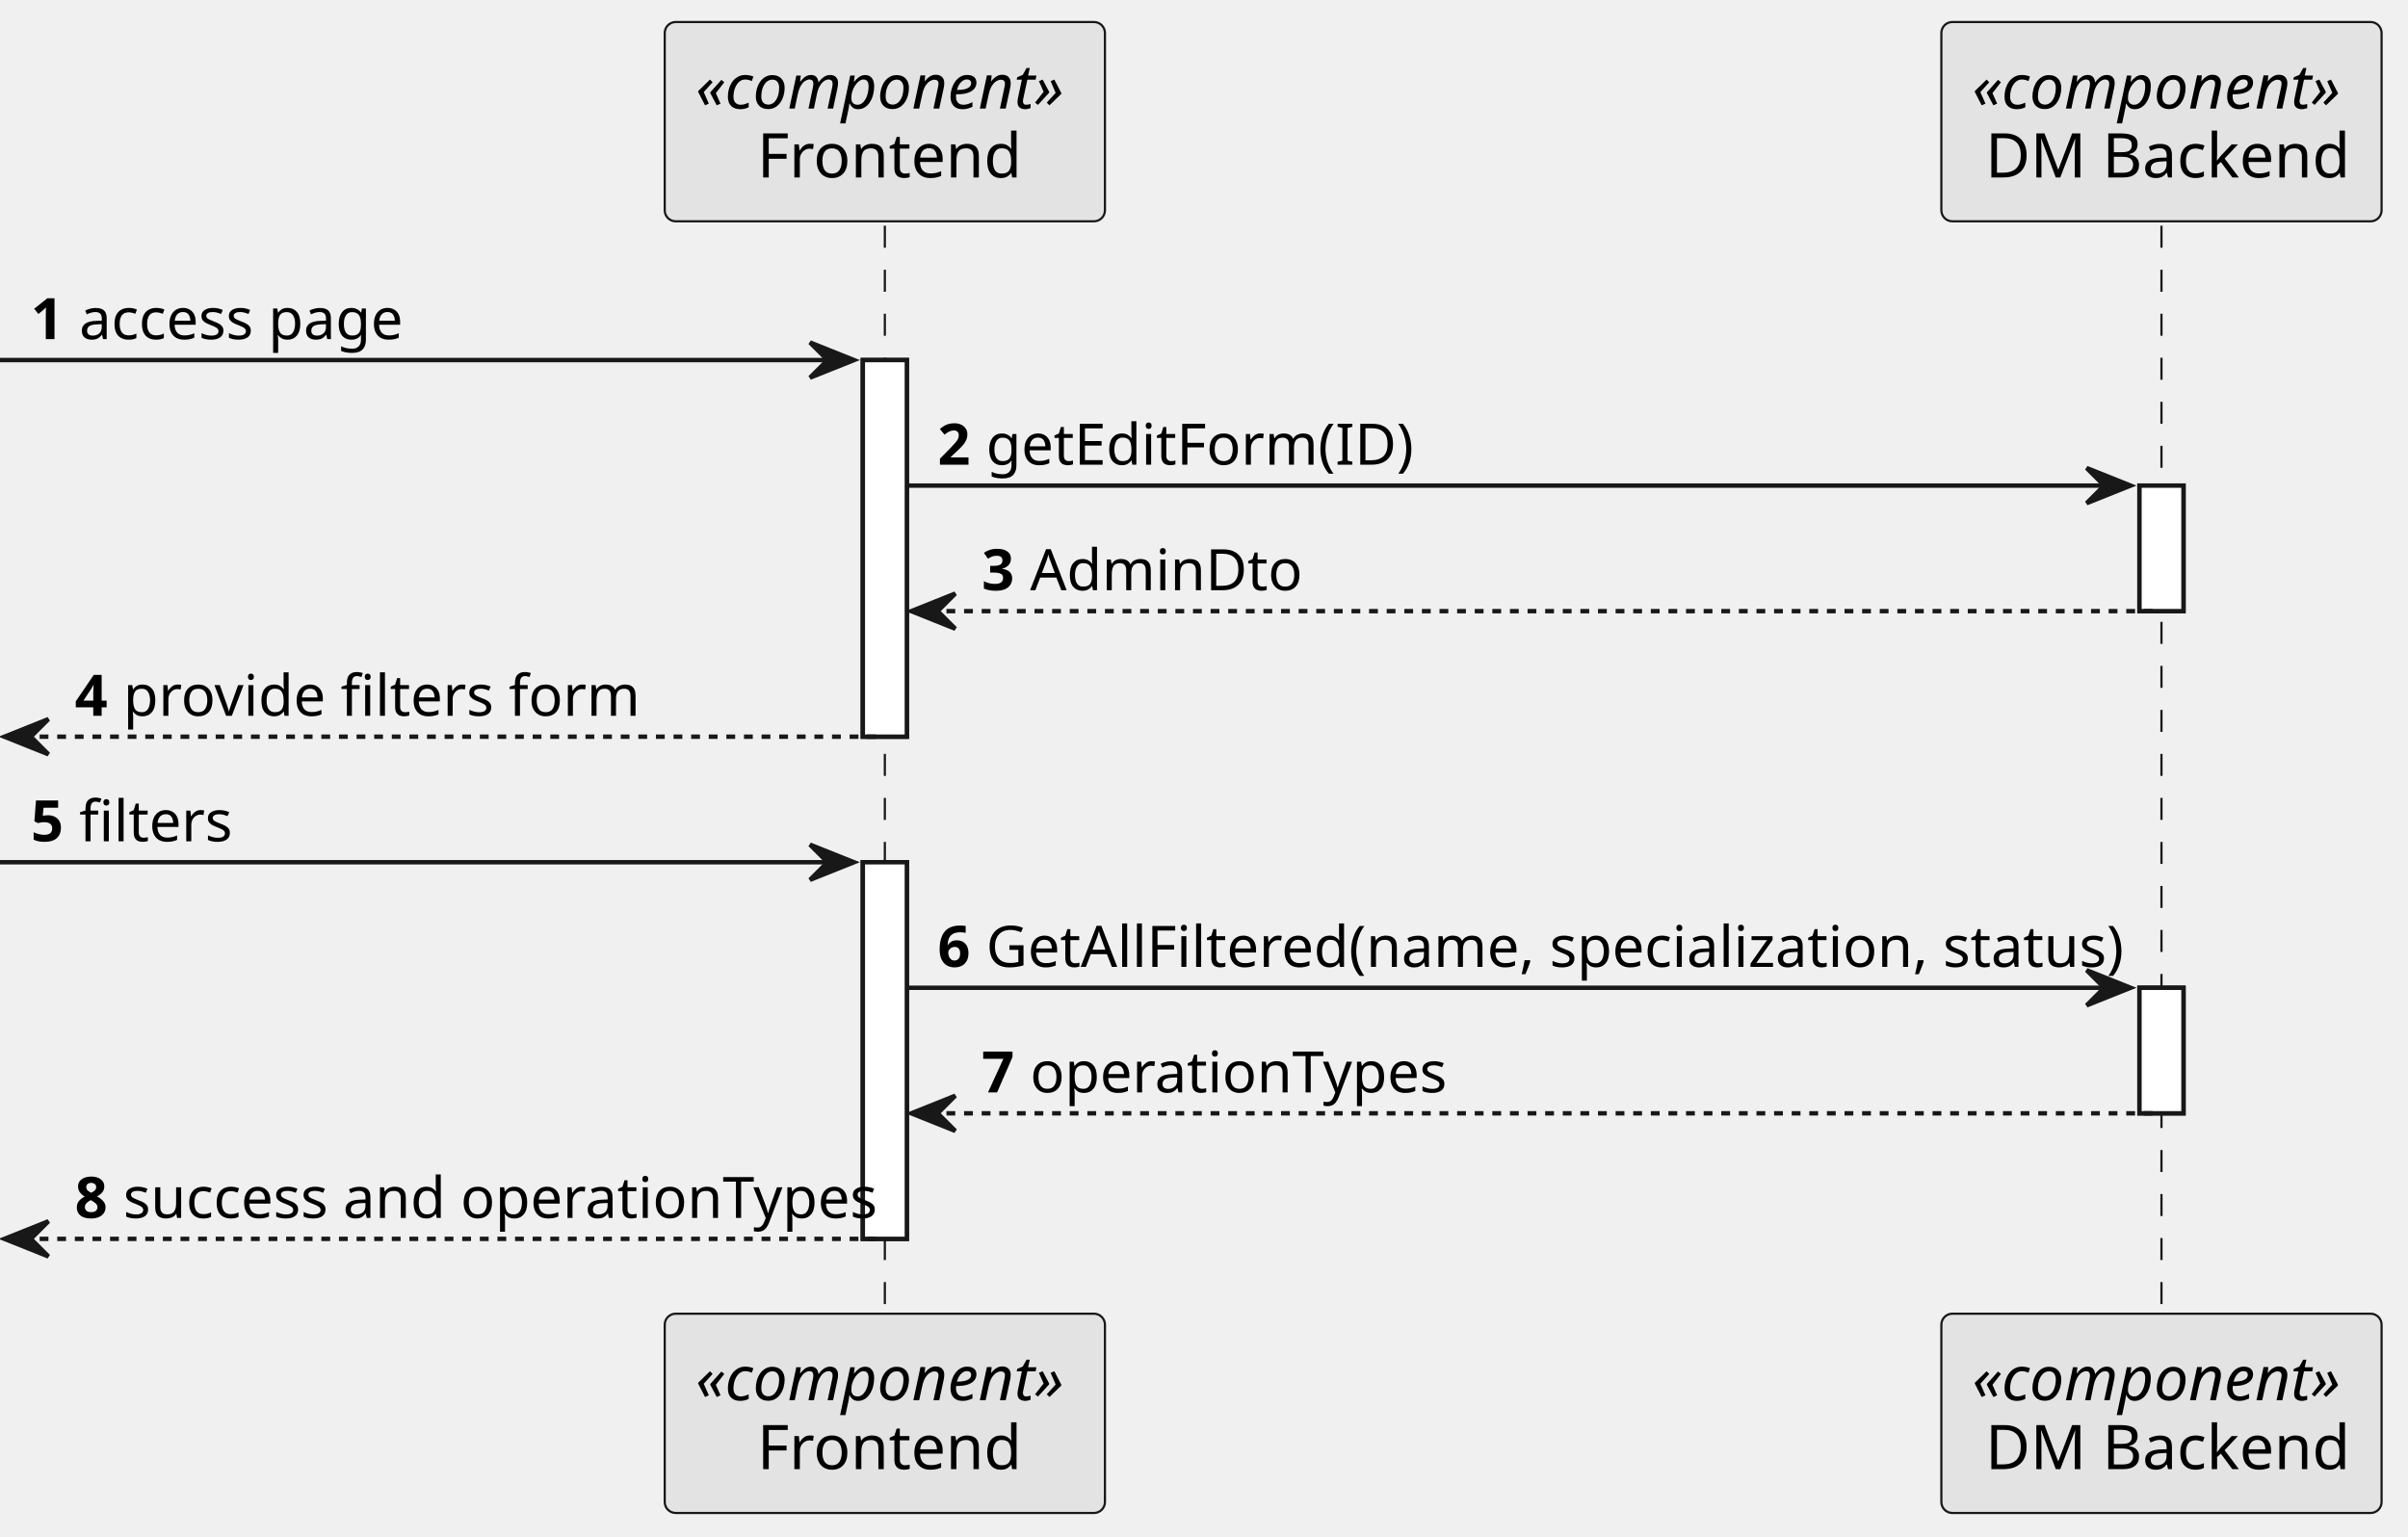
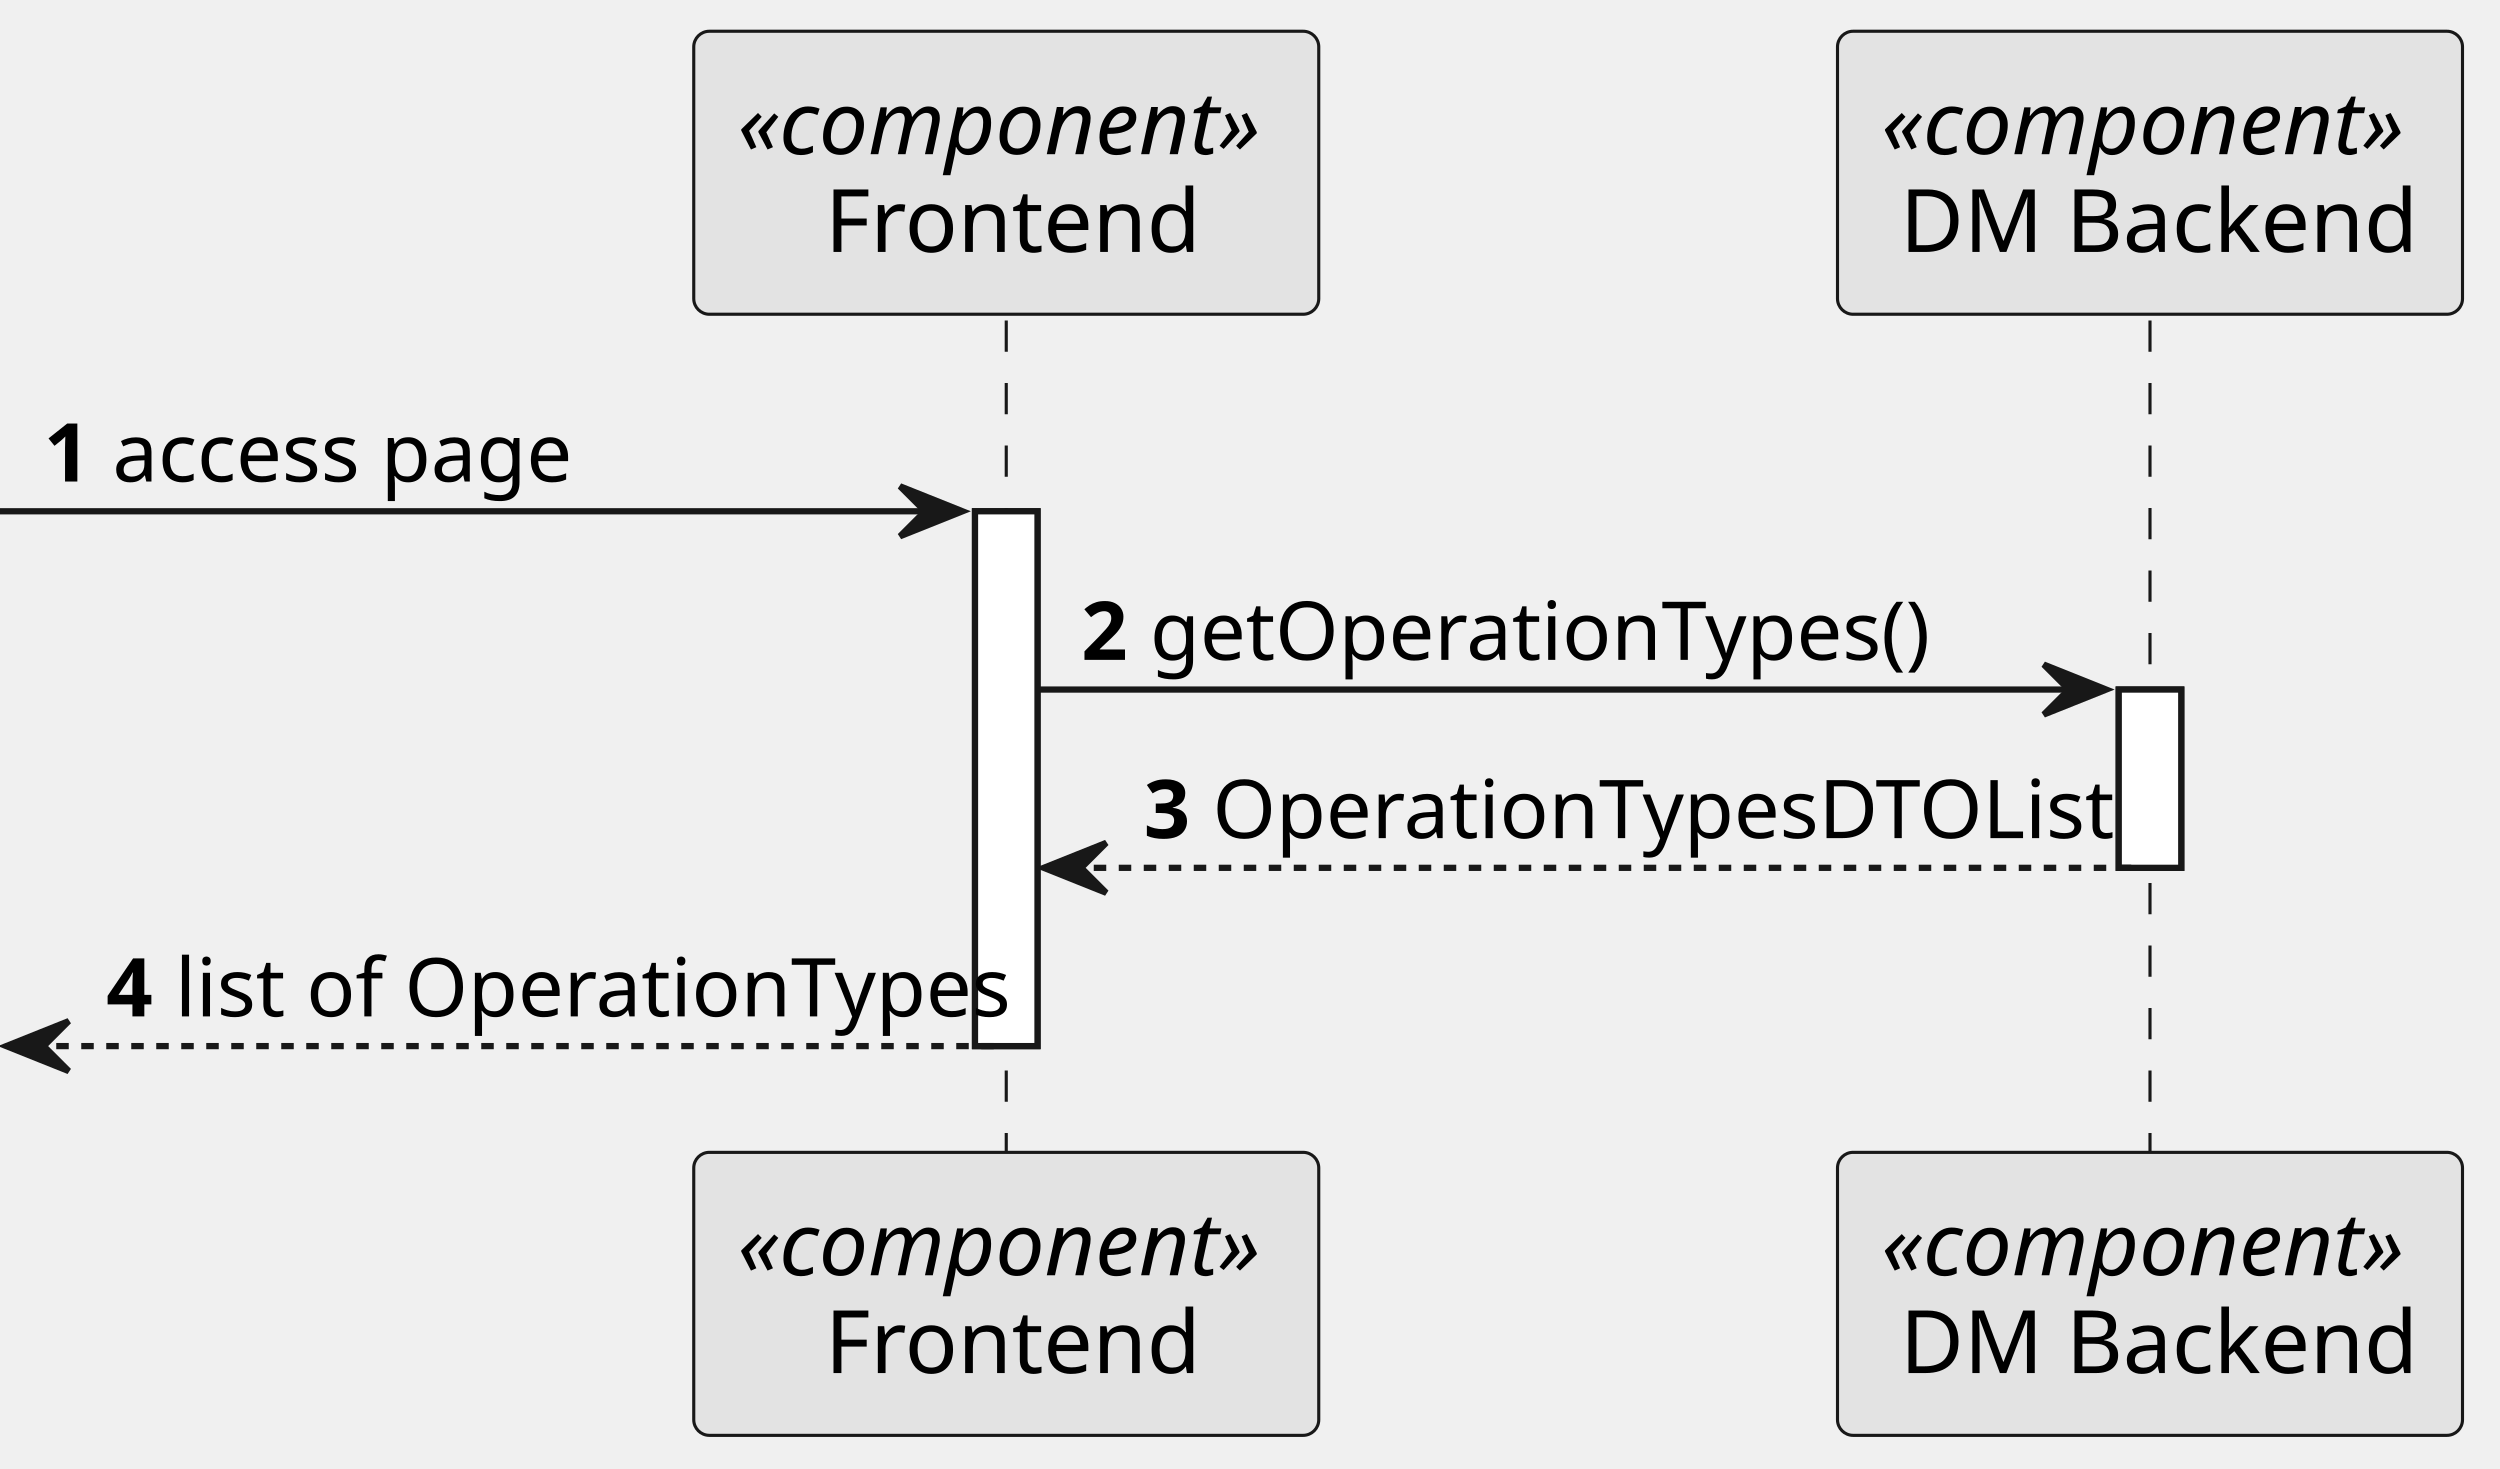
- <svg xmlns="http://www.w3.org/2000/svg" contentStyleType="text/css" height="349px" preserveAspectRatio="none" style="width:547px;height:349px;background:#FFFFFF;" version="1.1" viewBox="0 0 547 349" width="547px" zoomAndPan="magnify">
+ <svg xmlns="http://www.w3.org/2000/svg" contentStyleType="text/css" height="235px" preserveAspectRatio="none" style="width:400px;height:235px;background:#FFFFFF;" version="1.1" viewBox="0 0 400 235" width="400px" zoomAndPan="magnify">
  <defs />
  <g>
-     <rect fill="#FFFFFF" height="85.57" style="stroke:#181818;stroke-width:1.0;" width="10" x="196" y="81.805" />
-     <rect fill="#FFFFFF" height="85.57" style="stroke:#181818;stroke-width:1.0;" width="10" x="196" y="195.898" />
-     <rect fill="#FFFFFF" height="28.523" style="stroke:#181818;stroke-width:1.0;" width="10" x="486" y="110.328" />
-     <rect fill="#FFFFFF" height="28.523" style="stroke:#181818;stroke-width:1.0;" width="10" x="486" y="224.422" />
-     <line style="stroke:#181818;stroke-width:0.5;stroke-dasharray:5.0,5.0;" x1="201" x2="201" y1="51.281" y2="299.469" />
-     <line style="stroke:#181818;stroke-width:0.5;stroke-dasharray:5.0,5.0;" x1="491" x2="491" y1="51.281" y2="299.469" />
-     <rect fill="#E3E3E3" height="45.281" rx="2.5" ry="2.5" style="stroke:#181818;stroke-width:0.5;" width="100" x="151" y="5" />
-     <text fill="#000000" font-family="sans-serif" font-size="14" font-style="italic" lengthAdjust="spacing" textLength="86" x="158" y="24.674">«component»</text>
-     <text fill="#000000" font-family="sans-serif" font-size="14" lengthAdjust="spacing" textLength="58" x="172" y="40.315">Frontend</text>
-     <rect fill="#E3E3E3" height="45.281" rx="2.5" ry="2.5" style="stroke:#181818;stroke-width:0.5;" width="100" x="151" y="298.469" />
-     <text fill="#000000" font-family="sans-serif" font-size="14" font-style="italic" lengthAdjust="spacing" textLength="86" x="158" y="318.143">«component»</text>
-     <text fill="#000000" font-family="sans-serif" font-size="14" lengthAdjust="spacing" textLength="58" x="172" y="333.783">Frontend</text>
-     <rect fill="#E3E3E3" height="45.281" rx="2.5" ry="2.5" style="stroke:#181818;stroke-width:0.5;" width="100" x="441" y="5" />
-     <text fill="#000000" font-family="sans-serif" font-size="14" font-style="italic" lengthAdjust="spacing" textLength="86" x="448" y="24.674">«component»</text>
-     <text fill="#000000" font-family="sans-serif" font-size="14" lengthAdjust="spacing" textLength="80" x="451" y="40.315">DM Backend</text>
-     <rect fill="#E3E3E3" height="45.281" rx="2.5" ry="2.5" style="stroke:#181818;stroke-width:0.5;" width="100" x="441" y="298.469" />
-     <text fill="#000000" font-family="sans-serif" font-size="14" font-style="italic" lengthAdjust="spacing" textLength="86" x="448" y="318.143">«component»</text>
-     <text fill="#000000" font-family="sans-serif" font-size="14" lengthAdjust="spacing" textLength="80" x="451" y="333.783">DM Backend</text>
-     <rect fill="#FFFFFF" height="85.57" style="stroke:#181818;stroke-width:1.0;" width="10" x="196" y="81.805" />
-     <rect fill="#FFFFFF" height="85.57" style="stroke:#181818;stroke-width:1.0;" width="10" x="196" y="195.898" />
-     <rect fill="#FFFFFF" height="28.523" style="stroke:#181818;stroke-width:1.0;" width="10" x="486" y="110.328" />
-     <rect fill="#FFFFFF" height="28.523" style="stroke:#181818;stroke-width:1.0;" width="10" x="486" y="224.422" />
-     <polygon fill="#181818" points="184,77.805,194,81.805,184,85.805,188,81.805" style="stroke:#181818;stroke-width:1.0;" />
-     <line style="stroke:#181818;stroke-width:1.0;" x1="0" x2="190" y1="81.805" y2="81.805" />
+     <rect fill="#FFFFFF" height="85.57" style="stroke:#181818;stroke-width:1.0;" width="10" x="156" y="81.805" />
+     <rect fill="#FFFFFF" height="28.523" style="stroke:#181818;stroke-width:1.0;" width="10" x="339" y="110.328" />
+     <line style="stroke:#181818;stroke-width:0.5;stroke-dasharray:5.0,5.0;" x1="161" x2="161" y1="51.281" y2="185.375" />
+     <line style="stroke:#181818;stroke-width:0.5;stroke-dasharray:5.0,5.0;" x1="344" x2="344" y1="51.281" y2="185.375" />
+     <rect fill="#E3E3E3" height="45.281" rx="2.5" ry="2.5" style="stroke:#181818;stroke-width:0.5;" width="100" x="111" y="5" />
+     <text fill="#000000" font-family="sans-serif" font-size="14" font-style="italic" lengthAdjust="spacing" textLength="86" x="118" y="24.674">«component»</text>
+     <text fill="#000000" font-family="sans-serif" font-size="14" lengthAdjust="spacing" textLength="58" x="132" y="40.315">Frontend</text>
+     <rect fill="#E3E3E3" height="45.281" rx="2.5" ry="2.5" style="stroke:#181818;stroke-width:0.5;" width="100" x="111" y="184.375" />
+     <text fill="#000000" font-family="sans-serif" font-size="14" font-style="italic" lengthAdjust="spacing" textLength="86" x="118" y="204.049">«component»</text>
+     <text fill="#000000" font-family="sans-serif" font-size="14" lengthAdjust="spacing" textLength="58" x="132" y="219.69">Frontend</text>
+     <rect fill="#E3E3E3" height="45.281" rx="2.5" ry="2.5" style="stroke:#181818;stroke-width:0.5;" width="100" x="294" y="5" />
+     <text fill="#000000" font-family="sans-serif" font-size="14" font-style="italic" lengthAdjust="spacing" textLength="86" x="301" y="24.674">«component»</text>
+     <text fill="#000000" font-family="sans-serif" font-size="14" lengthAdjust="spacing" textLength="80" x="304" y="40.315">DM Backend</text>
+     <rect fill="#E3E3E3" height="45.281" rx="2.5" ry="2.5" style="stroke:#181818;stroke-width:0.5;" width="100" x="294" y="184.375" />
+     <text fill="#000000" font-family="sans-serif" font-size="14" font-style="italic" lengthAdjust="spacing" textLength="86" x="301" y="204.049">«component»</text>
+     <text fill="#000000" font-family="sans-serif" font-size="14" lengthAdjust="spacing" textLength="80" x="304" y="219.69">DM Backend</text>
+     <rect fill="#FFFFFF" height="85.57" style="stroke:#181818;stroke-width:1.0;" width="10" x="156" y="81.805" />
+     <rect fill="#FFFFFF" height="28.523" style="stroke:#181818;stroke-width:1.0;" width="10" x="339" y="110.328" />
+     <polygon fill="#181818" points="144,77.805,154,81.805,144,85.805,148,81.805" style="stroke:#181818;stroke-width:1.0;" />
+     <line style="stroke:#181818;stroke-width:1.0;" x1="0" x2="150" y1="81.805" y2="81.805" />
    <text fill="#000000" font-family="sans-serif" font-size="13" font-weight="bold" lengthAdjust="spacing" textLength="7" x="7" y="77.05">1</text>
    <text fill="#000000" font-family="sans-serif" font-size="13" lengthAdjust="spacing" textLength="74" x="18" y="77.05">access page</text>
-     <polygon fill="#181818" points="474,106.328,484,110.328,474,114.328,478,110.328" style="stroke:#181818;stroke-width:1.0;" />
-     <line style="stroke:#181818;stroke-width:1.0;" x1="206" x2="480" y1="110.328" y2="110.328" />
-     <text fill="#000000" font-family="sans-serif" font-size="13" font-weight="bold" lengthAdjust="spacing" textLength="7" x="213" y="105.573">2</text>
-     <text fill="#000000" font-family="sans-serif" font-size="13" lengthAdjust="spacing" textLength="91" x="224" y="105.573">getEditForm(ID)</text>
-     <polygon fill="#181818" points="217,134.852,207,138.852,217,142.852,213,138.852" style="stroke:#181818;stroke-width:1.0;" />
-     <line style="stroke:#181818;stroke-width:1.0;stroke-dasharray:2.0,2.0;" x1="211" x2="490" y1="138.852" y2="138.852" />
-     <text fill="#000000" font-family="sans-serif" font-size="13" font-weight="bold" lengthAdjust="spacing" textLength="7" x="223" y="134.097">3</text>
-     <text fill="#000000" font-family="sans-serif" font-size="13" lengthAdjust="spacing" textLength="57" x="234" y="134.097">AdminDto</text>
+     <polygon fill="#181818" points="327,106.328,337,110.328,327,114.328,331,110.328" style="stroke:#181818;stroke-width:1.0;" />
+     <line style="stroke:#181818;stroke-width:1.0;" x1="166" x2="333" y1="110.328" y2="110.328" />
+     <text fill="#000000" font-family="sans-serif" font-size="13" font-weight="bold" lengthAdjust="spacing" textLength="7" x="173" y="105.573">2</text>
+     <text fill="#000000" font-family="sans-serif" font-size="13" lengthAdjust="spacing" textLength="117" x="184" y="105.573">getOperationTypes()</text>
+     <polygon fill="#181818" points="177,134.852,167,138.852,177,142.852,173,138.852" style="stroke:#181818;stroke-width:1.0;" />
+     <line style="stroke:#181818;stroke-width:1.0;stroke-dasharray:2.0,2.0;" x1="171" x2="343" y1="138.852" y2="138.852" />
+     <text fill="#000000" font-family="sans-serif" font-size="13" font-weight="bold" lengthAdjust="spacing" textLength="7" x="183" y="134.097">3</text>
+     <text fill="#000000" font-family="sans-serif" font-size="13" lengthAdjust="spacing" textLength="138" x="194" y="134.097">OperationTypesDTOList</text>
    <polygon fill="#181818" points="11,163.375,1,167.375,11,171.375,7,167.375" style="stroke:#181818;stroke-width:1.0;" />
-     <line style="stroke:#181818;stroke-width:1.0;stroke-dasharray:2.0,2.0;" x1="5" x2="200" y1="167.375" y2="167.375" />
+     <line style="stroke:#181818;stroke-width:1.0;stroke-dasharray:2.0,2.0;" x1="5" x2="160" y1="167.375" y2="167.375" />
    <text fill="#000000" font-family="sans-serif" font-size="13" font-weight="bold" lengthAdjust="spacing" textLength="7" x="17" y="162.62">4</text>
-     <text fill="#000000" font-family="sans-serif" font-size="13" lengthAdjust="spacing" textLength="104" x="28" y="162.62">provide filters form</text>
-     <polygon fill="#181818" points="184,191.898,194,195.898,184,199.898,188,195.898" style="stroke:#181818;stroke-width:1.0;" />
-     <line style="stroke:#181818;stroke-width:1.0;" x1="0" x2="190" y1="195.898" y2="195.898" />
-     <text fill="#000000" font-family="sans-serif" font-size="13" font-weight="bold" lengthAdjust="spacing" textLength="7" x="7" y="191.144">5</text>
-     <text fill="#000000" font-family="sans-serif" font-size="13" lengthAdjust="spacing" textLength="31" x="18" y="191.144">filters</text>
-     <polygon fill="#181818" points="474,220.422,484,224.422,474,228.422,478,224.422" style="stroke:#181818;stroke-width:1.0;" />
-     <line style="stroke:#181818;stroke-width:1.0;" x1="206" x2="480" y1="224.422" y2="224.422" />
-     <text fill="#000000" font-family="sans-serif" font-size="13" font-weight="bold" lengthAdjust="spacing" textLength="7" x="213" y="219.667">6</text>
-     <text fill="#000000" font-family="sans-serif" font-size="13" lengthAdjust="spacing" textLength="250" x="224" y="219.667">GetAllFiltered(name, specialization, status)</text>
-     <polygon fill="#181818" points="217,248.945,207,252.945,217,256.945,213,252.945" style="stroke:#181818;stroke-width:1.0;" />
-     <line style="stroke:#181818;stroke-width:1.0;stroke-dasharray:2.0,2.0;" x1="211" x2="490" y1="252.945" y2="252.945" />
-     <text fill="#000000" font-family="sans-serif" font-size="13" font-weight="bold" lengthAdjust="spacing" textLength="7" x="223" y="248.19">7</text>
-     <text fill="#000000" font-family="sans-serif" font-size="13" lengthAdjust="spacing" textLength="88" x="234" y="248.19">operationTypes</text>
-     <polygon fill="#181818" points="11,277.469,1,281.469,11,285.469,7,281.469" style="stroke:#181818;stroke-width:1.0;" />
-     <line style="stroke:#181818;stroke-width:1.0;stroke-dasharray:2.0,2.0;" x1="5" x2="200" y1="281.469" y2="281.469" />
-     <text fill="#000000" font-family="sans-serif" font-size="13" font-weight="bold" lengthAdjust="spacing" textLength="7" x="17" y="276.714">8</text>
-     <text fill="#000000" font-family="sans-serif" font-size="13" lengthAdjust="spacing" textLength="166" x="28" y="276.714">success and operationTypes</text>
+     <text fill="#000000" font-family="sans-serif" font-size="13" lengthAdjust="spacing" textLength="126" x="28" y="162.62">list of OperationTypes</text>
  </g>
</svg>
